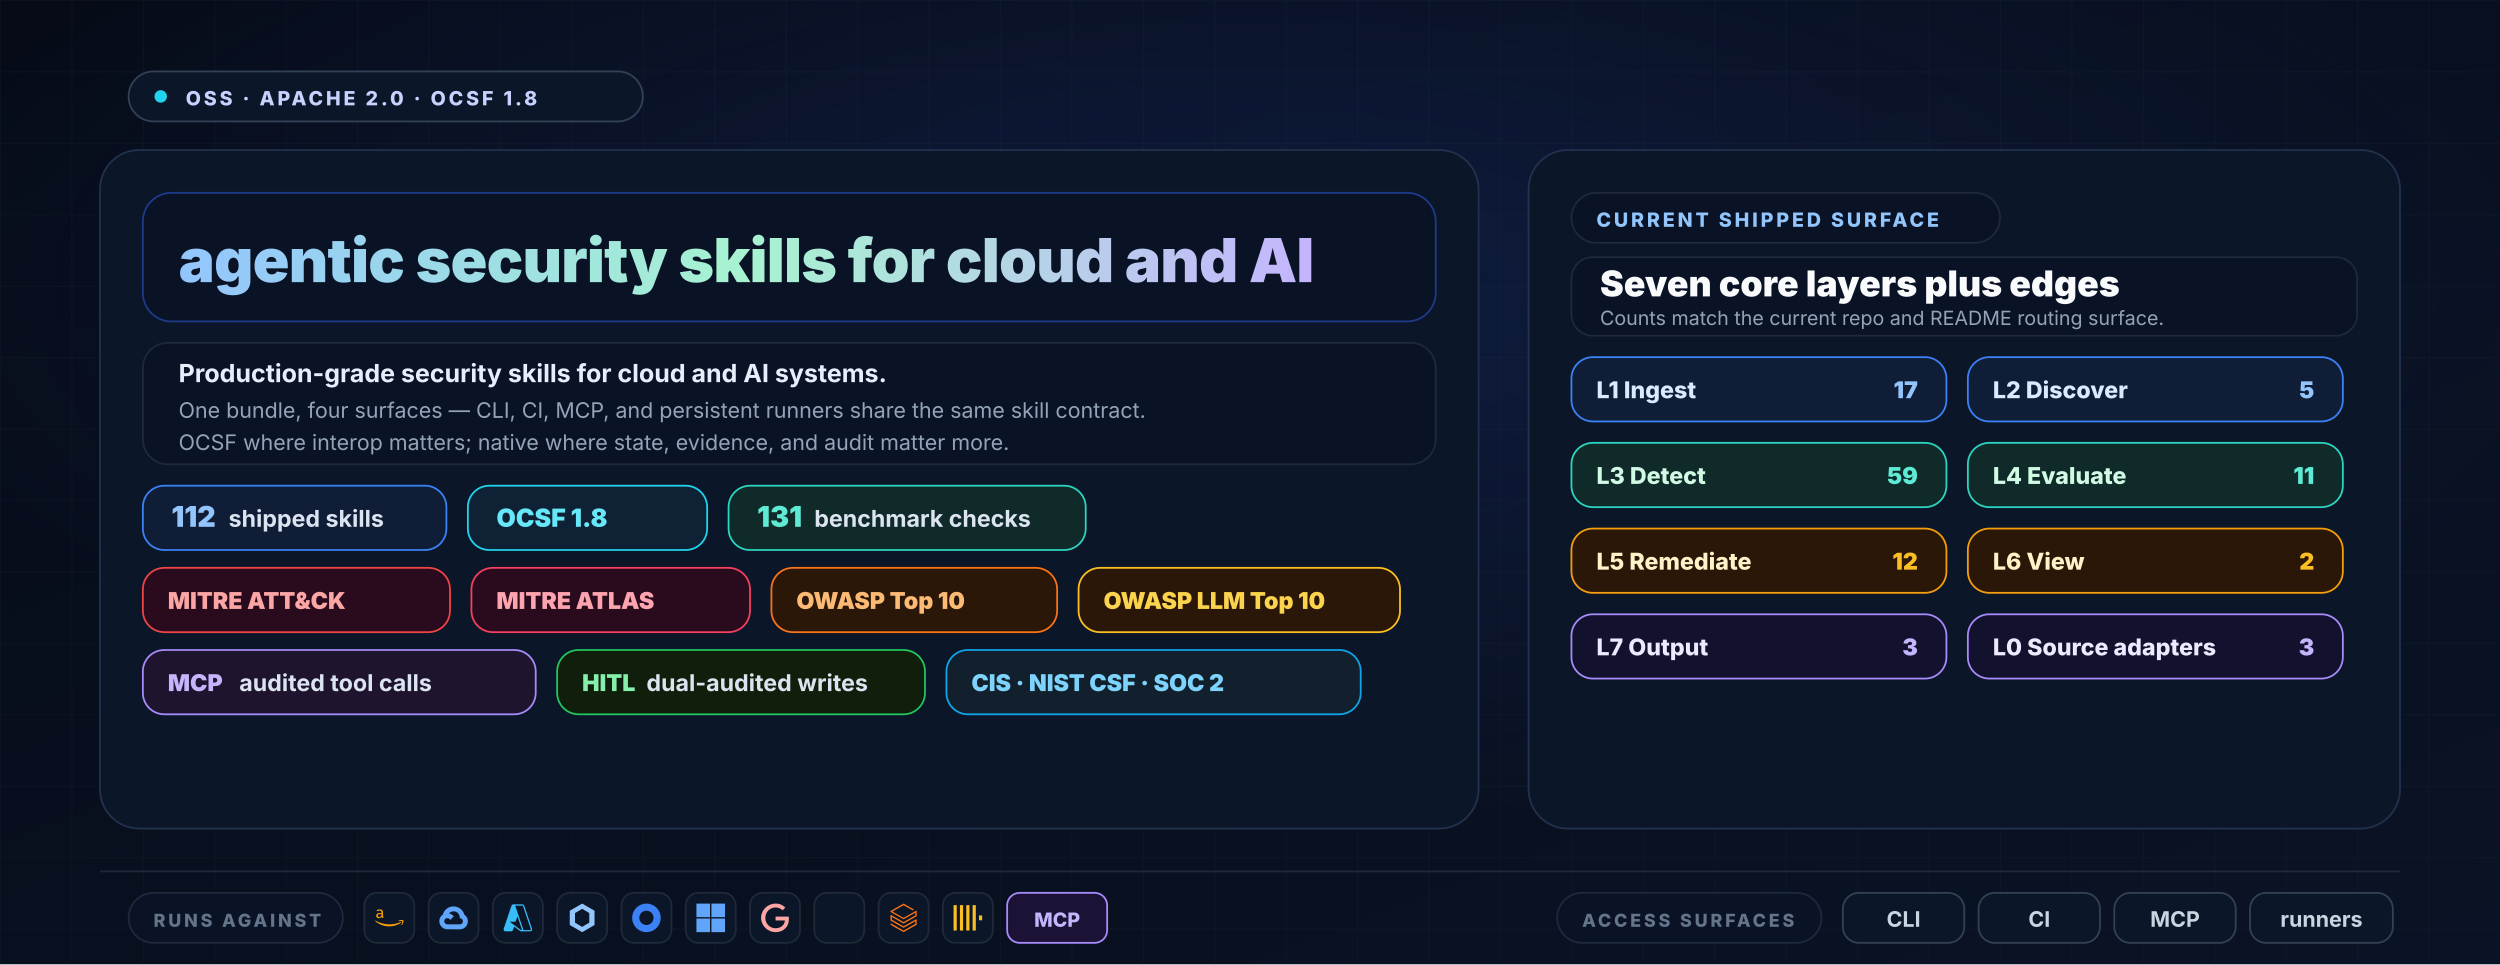
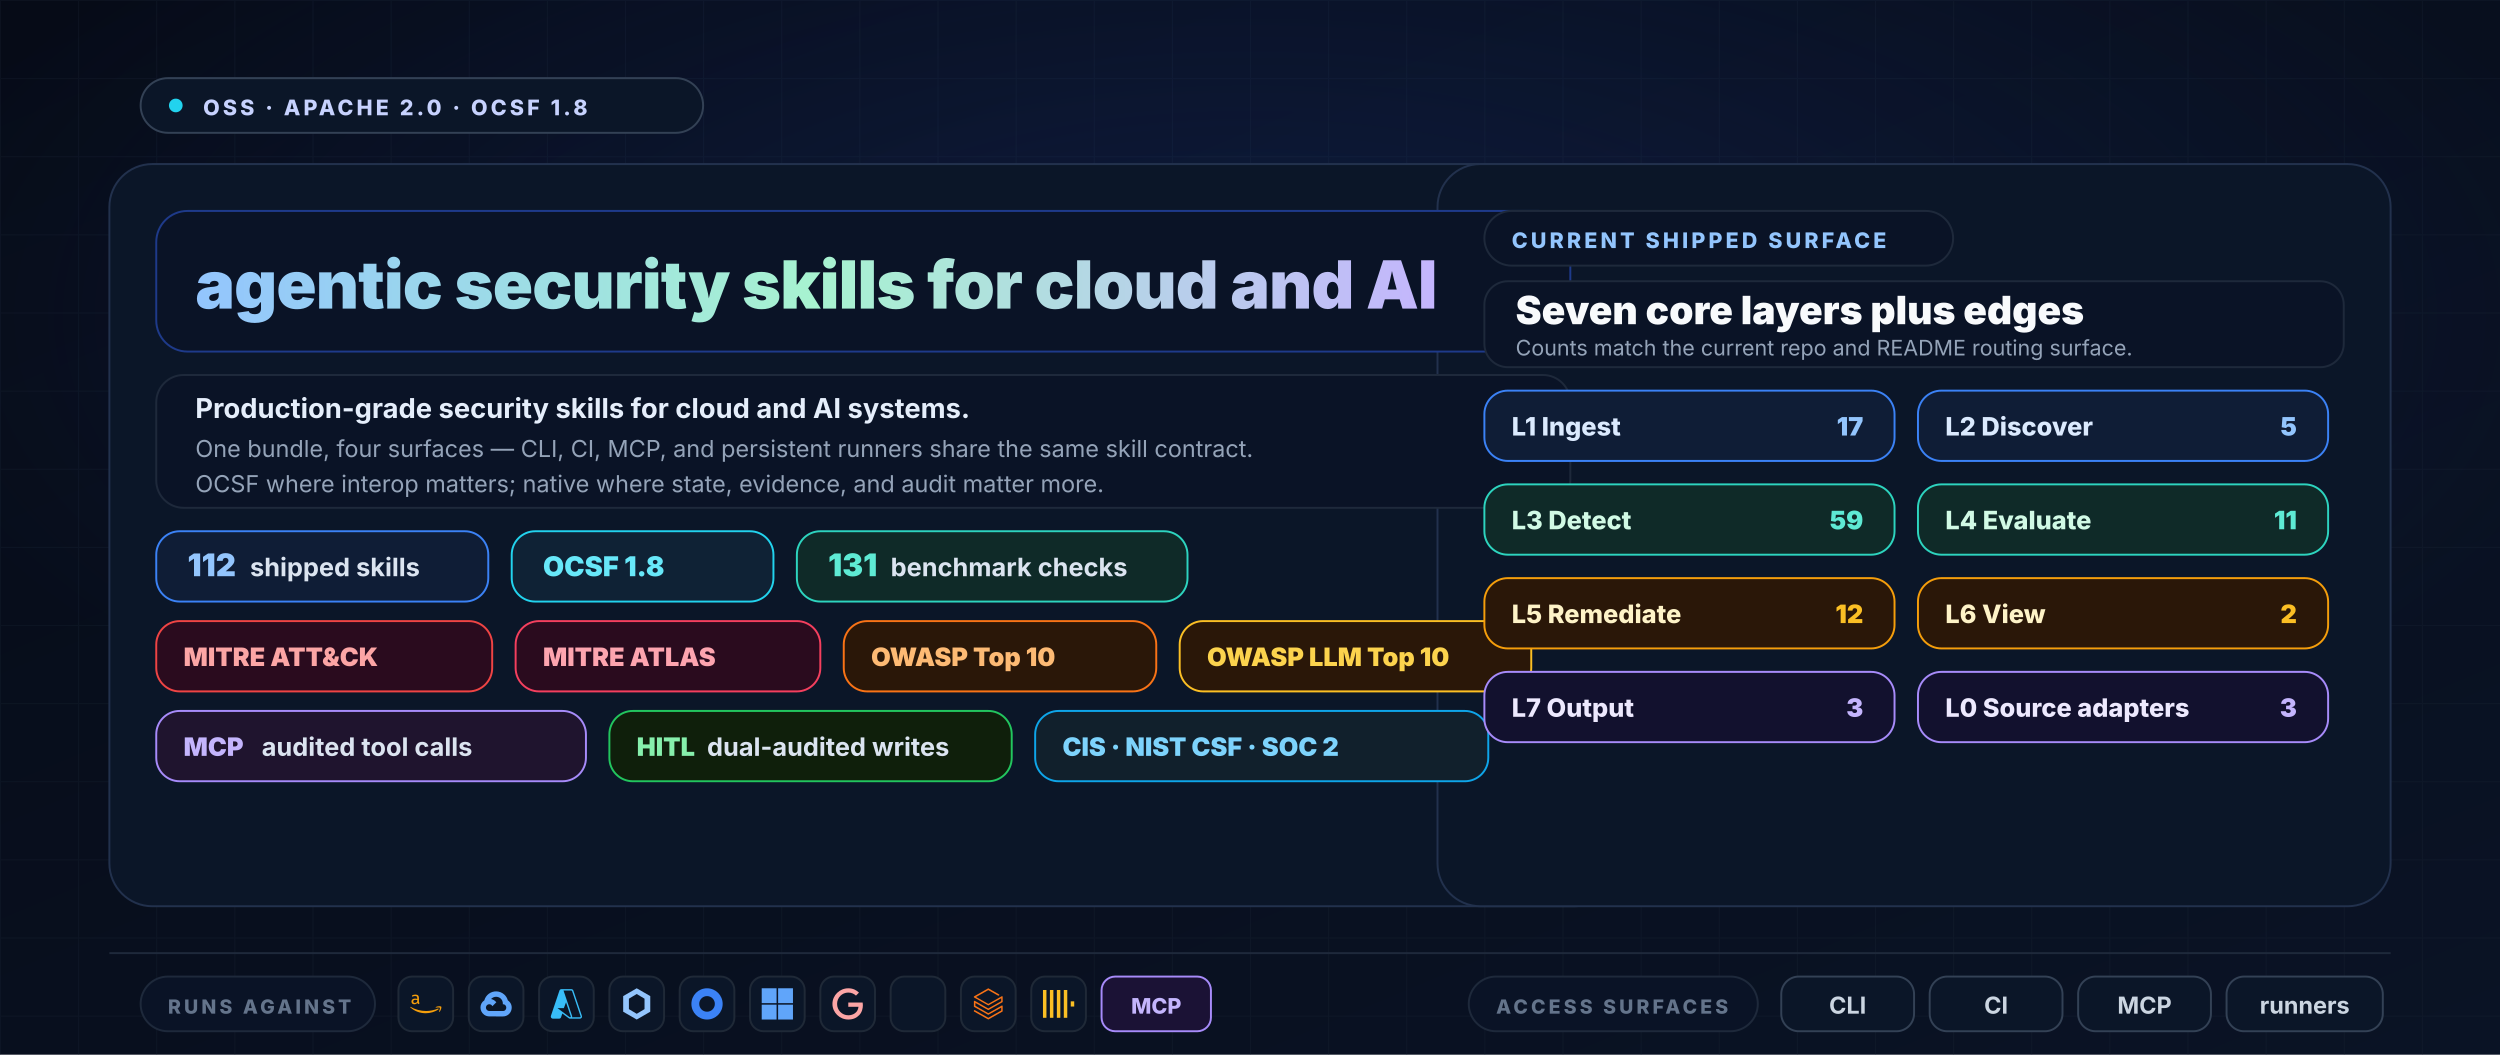
- <svg xmlns="http://www.w3.org/2000/svg" width="1400" height="540" viewBox="0 0 1400 540" role="img" aria-labelledby="title desc">
+ <svg xmlns="http://www.w3.org/2000/svg" width="1280" height="540" viewBox="0 0 1280 540" role="img" aria-labelledby="title desc">
  <defs>
    <linearGradient id="bg" x1="0" y1="0" x2="1" y2="1">
      <stop offset="0%" stop-color="#060b17" />
      <stop offset="100%" stop-color="#0a1325" />
    </linearGradient>
    <radialGradient id="glow" cx="50%" cy="30%" r="55%">
      <stop offset="0%" stop-color="#1e3a8a" stop-opacity="0.3" />
      <stop offset="100%" stop-color="#1e3a8a" stop-opacity="0" />
    </radialGradient>
    <linearGradient id="wordmark" x1="0" y1="0" x2="1" y2="0">
      <stop offset="0%" stop-color="#93c5fd" />
      <stop offset="50%" stop-color="#a7f3d0" />
      <stop offset="100%" stop-color="#c4b5fd" />
    </linearGradient>
    <pattern id="grid" x="0" y="0" width="40" height="40" patternUnits="userSpaceOnUse">
      <path d="M40 0H0V40" fill="none" stroke="#1e293b" stroke-opacity="0.25" stroke-width="1" />
    </pattern>
    <symbol id="aws" viewBox="0 0 24 24">
      <path fill="#f59e0b" d="M6.763 10.036c0 .296.032.535.088.71.064.176.144.368.256.576.04.063.056.127.056.183 0 .08-.048.16-.152.24l-.503.335a.383.383 0 0 1-.208.072c-.08 0-.16-.04-.239-.112a2.47 2.47 0 0 1-.287-.375 6.18 6.18 0 0 1-.248-.471c-.622.734-1.405 1.101-2.347 1.101-.67 0-1.205-.191-1.596-.574-.391-.384-.59-.894-.59-1.533 0-.678.239-1.23.726-1.644.487-.415 1.133-.623 1.955-.623.272 0 .551.024.846.064.296.04.6.104.918.176v-.583c0-.607-.127-1.03-.375-1.277-.255-.248-.686-.367-1.3-.367-.28 0-.568.031-.863.103-.295.072-.583.16-.862.272a2.287 2.287 0 0 1-.28.104.488.488 0 0 1-.127.023c-.112 0-.168-.08-.168-.247v-.391c0-.128.016-.224.056-.28a.597.597 0 0 1 .224-.167c.279-.144.614-.264 1.005-.36a4.84 4.84 0 0 1 1.246-.151c.95 0 1.644.216 2.091.647.439.43.662 1.085.662 1.963v2.586zm-3.24 1.214c.263 0 .534-.048.822-.144.287-.096.543-.271.758-.51.128-.152.224-.32.272-.512.047-.191.08-.423.08-.694v-.335a6.66 6.66 0 0 0-.735-.136 6.02 6.02 0 0 0-.75-.048c-.535 0-.926.104-1.19.32-.263.215-.39.518-.39.917 0 .375.095.655.295.846.191.2.47.296.838.296zM21.698 16.207c-2.626 1.94-6.442 2.969-9.722 2.969-4.598 0-8.74-1.7-11.87-4.526-.247-.223-.024-.527.272-.351 3.384 1.963 7.559 3.153 11.877 3.153 2.914 0 6.114-.607 9.06-1.852.439-.2.814.287.383.607zM22.792 14.961c-.336-.43-2.22-.207-3.074-.103-.255.032-.295-.192-.063-.36 1.5-1.053 3.967-.75 4.254-.399.287.36-.08 2.826-1.485 4.007-.215.184-.423.088-.327-.151.32-.79 1.03-2.57.695-2.994z" />
    </symbol>
    <symbol id="gcp" viewBox="0 0 24 24">
      <path fill="#60a5fa" d="M12.19 2.38a9.344 9.344 0 0 0-9.234 6.893c.053-.02-.055.013 0 0-3.875 2.551-3.922 8.11-.247 10.941l.006-.007-.007.03a6.717 6.717 0 0 0 4.077 1.356h5.173l.03.03h5.192c6.687.053 9.376-8.605 3.835-12.35a9.365 9.365 0 0 0-2.821-4.552l-.043.043.006-.05A9.344 9.344 0 0 0 12.19 2.38zm-.358 4.146c1.244-.04 2.518.368 3.486 1.15a5.186 5.186 0 0 1 1.862 4.078v.518c3.53-.07 3.53 5.262 0 5.193h-5.193l-.008.009v-.04H6.785a2.59 2.59 0 0 1-1.067-.23h.001a2.597 2.597 0 1 1 3.437-3.437l3.013-3.012A6.747 6.747 0 0 0 8.11 8.24c.018-.01.04-.026.054-.023a5.186 5.186 0 0 1 3.67-1.69z" />
    </symbol>
    <symbol id="azure" viewBox="0 0 24 24">
      <path fill="#38bdf8" d="M22.379 23.343a1.62 1.62 0 0 0 1.536-2.14v.002L17.35 1.76A1.62 1.62 0 0 0 15.816.657H8.184A1.62 1.62 0 0 0 6.65 1.76L.086 21.204a1.62 1.62 0 0 0 1.536 2.139h4.741a1.62 1.62 0 0 0 1.535-1.103l.977-2.892 4.947 3.675c.28.208.618.32.966.32m-3.084-12.531 3.624 10.739a.54.54 0 0 1-.51.713v-.001h-.03a.54.54 0 0 1-.322-.106l-9.287-6.9h4.853m6.313 7.006c.116-.326.13-.694.007-1.058L9.79 1.76a1.722 1.722 0 0 0-.007-.02h6.034a.54.54 0 0 1 .512.366l6.562 19.445a.54.54 0 0 1-.338.684" />
    </symbol>
    <symbol id="k8s" viewBox="0 0 24 24">
      <path fill="#93c5fd" d="M12 0L1.6 6v12L12 24l10.4-6V6L12 0zm0 4.4L18 8v8L12 19.6 6 16V8l6-3.6z" />
    </symbol>
    <symbol id="okta" viewBox="0 0 24 24">
      <path fill="#3b82f6" d="M12 0C5.389 0 0 5.35 0 12s5.35 12 12 12 12-5.35 12-12S18.611 0 12 0zm0 18c-3.325 0-6-2.675-6-6s2.675-6 6-6 6 2.675 6 6-2.675 6-6 6z" />
    </symbol>
    <symbol id="entra" viewBox="0 0 24 24">
      <path fill="#60a5fa" d="M0 0v11.408h11.408V0zm12.594 0v11.408H24V0zM0 12.594V24h11.408V12.594zm12.594 0V24H24V12.594z" />
    </symbol>
    <symbol id="google" viewBox="0 0 24 24">
      <path fill="#fca5a5" d="M12.48 10.92v3.28h7.84c-.24 1.84-.853 3.187-1.787 4.133-1.147 1.147-2.933 2.4-6.053 2.4-4.827 0-8.6-3.893-8.6-8.72s3.773-8.72 8.6-8.72c2.6 0 4.507 1.027 5.907 2.347l2.307-2.307C18.747 1.44 16.133 0 12.48 0 5.867 0 .307 5.387.307 12s5.56 12 12.173 12c3.573 0 6.267-1.173 8.373-3.36 2.16-2.16 2.84-5.213 2.84-7.667 0-.76-.053-1.467-.173-2.053H12.48z" />
    </symbol>
    <symbol id="snowflake" viewBox="0 0 24 24">
      <path fill="#7dd3fc" d="M12 2v20M5 5l14 14M19 5L5 19M2 12h20" />
    </symbol>
    <symbol id="databricks" viewBox="0 0 24 24">
      <path fill="#f97316" d="M.95 14.184L12 20.403l9.919-5.55v2.21L12 22.662l-10.484-5.96-.565.308v.77L12 24l11.05-6.218v-4.317l-.515-.309L12 19.118l-9.867-5.653v-2.21L12 16.805l11.05-6.218V6.32l-.515-.308L12 11.974 2.647 6.681 12 1.388l7.76 4.368.668-.411v-.566L12 0 .95 6.27v.72L12 13.207l9.919-5.55v2.26L12 15.52 1.516 9.56l-.565.308Z" />
    </symbol>
    <symbol id="clickhouse" viewBox="0 0 24 24">
      <path fill="#fbbf24" d="M21.333 10H24v4h-2.667ZM16 1.335h2.667v21.33H16Zm-5.333 0h2.666v21.33h-2.666ZM0 22.665V1.335h2.667v21.33zm5.333-21.33H8v21.33H5.333Z" />
    </symbol>
  </defs>
-   <rect width="1400" height="540" fill="url(#bg)" />
-   <rect width="1400" height="540" fill="url(#grid)" />
-   <rect width="1400" height="540" fill="url(#glow)" />
+   <rect width="1280" height="540" fill="url(#bg)" />
+   <rect width="1280" height="540" fill="url(#grid)" />
+   <rect width="1280" height="540" fill="url(#glow)" />
  <g font-family="Inter, Segoe UI, ui-sans-serif, Arial, sans-serif">
    <g transform="translate(72,40)">
      <rect x="0" y="0" width="288" height="28" rx="14" fill="#0b1628" stroke="#334155" />
      <circle cx="18" cy="14" r="3.5" fill="#22d3ee" />
      <text x="32" y="19" fill="#c7d2fe" font-size="11" font-weight="800" letter-spacing="1.6">OSS · APACHE 2.0 · OCSF 1.8</text>
    </g>
    <rect x="56" y="84" width="772" height="380" rx="22" fill="#0b1628" stroke="#22314d" />
-     <rect x="856" y="84" width="488" height="380" rx="22" fill="#0b1628" stroke="#22314d" />
+     <rect x="736" y="84" width="488" height="380" rx="22" fill="#0b1628" stroke="#22314d" />
    <g transform="translate(80,108)">
      <rect x="0" y="0" width="724" height="72" rx="16" fill="#0a1326" stroke="#1e3a8a" />
      <text x="20" y="50" font-size="34" font-weight="900" fill="url(#wordmark)" letter-spacing="-0.4">agentic security skills for cloud and AI</text>
    </g>
    <g transform="translate(80,192)">
      <rect x="0" y="0" width="724" height="68" rx="14" fill="#0a1326" stroke="#1e293b" />
      <text x="20" y="22" fill="#e5eefb" font-size="14" font-weight="700">Production-grade security skills for cloud and AI systems.</text>
      <text x="20" y="42" fill="#94a3b8" font-size="12">One bundle, four surfaces — CLI, CI, MCP, and persistent runners share the same skill contract.</text>
      <text x="20" y="60" fill="#94a3b8" font-size="12">OCSF where interop matters; native where state, evidence, and audit matter more.</text>
    </g>
    <g transform="translate(80,272)">
      <g>
        <rect x="0" y="0" width="170" height="36" rx="12" fill="#0f1d36" stroke="#3b82f6" />
        <text x="16" y="23" fill="#93c5fd" font-size="16" font-weight="900">112</text>
        <text x="48" y="23" fill="#dbe4f0" font-size="13" font-weight="700">shipped skills</text>
      </g>
      <g transform="translate(182,0)">
        <rect x="0" y="0" width="134" height="36" rx="12" fill="#0f2235" stroke="#22d3ee" />
        <text x="16" y="23" fill="#67e8f9" font-size="14" font-weight="900">OCSF 1.8</text>
      </g>
      <g transform="translate(328,0)">
        <rect x="0" y="0" width="200" height="36" rx="12" fill="#0f2a28" stroke="#2dd4bf" />
        <text x="16" y="23" fill="#5eead4" font-size="16" font-weight="900">131</text>
        <text x="48" y="23" fill="#dbe4f0" font-size="13" font-weight="700">benchmark checks</text>
      </g>
    </g>
    <g transform="translate(80,318)">
      <g>
        <rect x="0" y="0" width="172" height="36" rx="12" fill="#2a0b1e" stroke="#ef4444" />
        <text x="14" y="23" fill="#fca5a5" font-size="13" font-weight="900">MITRE ATT&amp;CK</text>
      </g>
      <g transform="translate(184,0)">
        <rect x="0" y="0" width="156" height="36" rx="12" fill="#2a0b1e" stroke="#f43f5e" />
        <text x="14" y="23" fill="#fda4af" font-size="13" font-weight="900">MITRE ATLAS</text>
      </g>
      <g transform="translate(352,0)">
        <rect x="0" y="0" width="160" height="36" rx="12" fill="#2a1708" stroke="#f97316" />
        <text x="14" y="23" fill="#fdba74" font-size="13" font-weight="900">OWASP Top 10</text>
      </g>
      <g transform="translate(524,0)">
        <rect x="0" y="0" width="180" height="36" rx="12" fill="#2a1708" stroke="#fbbf24" />
        <text x="14" y="23" fill="#fcd34d" font-size="13" font-weight="900">OWASP LLM Top 10</text>
      </g>
    </g>
    <g transform="translate(80,364)">
      <g>
        <rect x="0" y="0" width="220" height="36" rx="12" fill="#1f142e" stroke="#a78bfa" />
        <text x="14" y="23" fill="#c4b5fd" font-size="13" font-weight="900">MCP</text>
        <text x="54" y="23" fill="#dbe4f0" font-size="13" font-weight="700">audited tool calls</text>
      </g>
      <g transform="translate(232,0)">
        <rect x="0" y="0" width="206" height="36" rx="12" fill="#0f1f0b" stroke="#22c55e" />
        <text x="14" y="23" fill="#86efac" font-size="13" font-weight="900">HITL</text>
        <text x="50" y="23" fill="#dbe4f0" font-size="13" font-weight="700">dual-audited writes</text>
      </g>
      <g transform="translate(450,0)">
        <rect x="0" y="0" width="232" height="36" rx="12" fill="#11202c" stroke="#0ea5e9" />
        <text x="14" y="23" fill="#7dd3fc" font-size="13" font-weight="900">CIS · NIST CSF · SOC 2</text>
      </g>
    </g>
-     <g transform="translate(880,108)">
+     <g transform="translate(760,108)">
      <rect x="0" y="0" width="240" height="28" rx="14" fill="#0a1326" stroke="#1e293b" />
      <text x="14" y="19" fill="#93c5fd" font-size="11" font-weight="800" letter-spacing="1.6">CURRENT SHIPPED SURFACE</text>
    </g>
-     <g transform="translate(880,144)">
+     <g transform="translate(760,144)">
      <rect x="0" y="0" width="440" height="44" rx="12" fill="#0a1326" stroke="#1e293b" />
      <text x="16" y="22" fill="#f8fafc" font-size="20" font-weight="900">Seven core layers plus edges</text>
      <text x="16" y="38" fill="#94a3b8" font-size="11">Counts match the current repo and README routing surface.</text>
    </g>
-     <g transform="translate(880,200)">
+     <g transform="translate(760,200)">
      <g>
        <rect x="0" y="0" width="210" height="36" rx="12" fill="#0f1d36" stroke="#3b82f6" />
        <text x="14" y="23" fill="#dbeafe" font-size="13" font-weight="800">L1 Ingest</text>
        <text x="194" y="23" text-anchor="end" fill="#93c5fd" font-size="13" font-weight="900">17</text>
      </g>
      <g transform="translate(222,0)">
        <rect x="0" y="0" width="210" height="36" rx="12" fill="#0f1d36" stroke="#3b82f6" />
        <text x="14" y="23" fill="#dbeafe" font-size="13" font-weight="800">L2 Discover</text>
        <text x="194" y="23" text-anchor="end" fill="#93c5fd" font-size="13" font-weight="900">5</text>
      </g>
      <g transform="translate(0,48)">
        <rect x="0" y="0" width="210" height="36" rx="12" fill="#0f2a28" stroke="#2dd4bf" />
        <text x="14" y="23" fill="#d1fae5" font-size="13" font-weight="800">L3 Detect</text>
        <text x="194" y="23" text-anchor="end" fill="#5eead4" font-size="13" font-weight="900">59</text>
      </g>
      <g transform="translate(222,48)">
        <rect x="0" y="0" width="210" height="36" rx="12" fill="#0f2a28" stroke="#2dd4bf" />
        <text x="14" y="23" fill="#d1fae5" font-size="13" font-weight="800">L4 Evaluate</text>
        <text x="194" y="23" text-anchor="end" fill="#5eead4" font-size="13" font-weight="900">11</text>
      </g>
      <g transform="translate(0,96)">
        <rect x="0" y="0" width="210" height="36" rx="12" fill="#2a1708" stroke="#f59e0b" />
        <text x="14" y="23" fill="#fef3c7" font-size="13" font-weight="800">L5 Remediate</text>
        <text x="194" y="23" text-anchor="end" fill="#fbbf24" font-size="13" font-weight="900">12</text>
      </g>
      <g transform="translate(222,96)">
        <rect x="0" y="0" width="210" height="36" rx="12" fill="#2a1708" stroke="#f59e0b" />
        <text x="14" y="23" fill="#fef3c7" font-size="13" font-weight="800">L6 View</text>
        <text x="194" y="23" text-anchor="end" fill="#fbbf24" font-size="13" font-weight="900">2</text>
      </g>
      <g transform="translate(0,144)">
        <rect x="0" y="0" width="210" height="36" rx="12" fill="#12112e" stroke="#a78bfa" />
        <text x="14" y="23" fill="#ede9fe" font-size="13" font-weight="800">L7 Output</text>
        <text x="194" y="23" text-anchor="end" fill="#c4b5fd" font-size="13" font-weight="900">3</text>
      </g>
      <g transform="translate(222,144)">
        <rect x="0" y="0" width="210" height="36" rx="12" fill="#12112e" stroke="#a78bfa" />
        <text x="14" y="23" fill="#ede9fe" font-size="13" font-weight="800">L0 Source adapters</text>
        <text x="194" y="23" text-anchor="end" fill="#c4b5fd" font-size="13" font-weight="900">3</text>
      </g>
    </g>
-     <line x1="56" y1="488" x2="1344" y2="488" stroke="#1e293b" stroke-width="1" />
+     <line x1="56" y1="488" x2="1224" y2="488" stroke="#1e293b" stroke-width="1" />
    <g transform="translate(72,500)">
      <rect x="0" y="0" width="120" height="28" rx="14" fill="#0a1326" stroke="#1e293b" />
      <text x="14" y="19" fill="#64748b" font-size="10" font-weight="800" letter-spacing="1.6">RUNS AGAINST</text>
    </g>
    <g transform="translate(204,500)">
      <g>
        <rect x="0" y="0" width="28" height="28" rx="7" fill="#0b1628" stroke="#1f2937" />
        <use href="#aws" x="6" y="6" width="16" height="16" />
      </g>
      <g transform="translate(36,0)">
        <rect x="0" y="0" width="28" height="28" rx="7" fill="#0b1628" stroke="#1f2937" />
        <use href="#gcp" x="6" y="6" width="16" height="16" />
      </g>
      <g transform="translate(72,0)">
        <rect x="0" y="0" width="28" height="28" rx="7" fill="#0b1628" stroke="#1f2937" />
        <use href="#azure" x="6" y="6" width="16" height="16" />
      </g>
      <g transform="translate(108,0)">
        <rect x="0" y="0" width="28" height="28" rx="7" fill="#0b1628" stroke="#1f2937" />
        <use href="#k8s" x="6" y="6" width="16" height="16" />
      </g>
      <g transform="translate(144,0)">
        <rect x="0" y="0" width="28" height="28" rx="7" fill="#0b1628" stroke="#1f2937" />
        <use href="#okta" x="6" y="6" width="16" height="16" />
      </g>
      <g transform="translate(180,0)">
        <rect x="0" y="0" width="28" height="28" rx="7" fill="#0b1628" stroke="#1f2937" />
        <use href="#entra" x="6" y="6" width="16" height="16" />
      </g>
      <g transform="translate(216,0)">
        <rect x="0" y="0" width="28" height="28" rx="7" fill="#0b1628" stroke="#1f2937" />
        <use href="#google" x="6" y="6" width="16" height="16" />
      </g>
      <g transform="translate(252,0)">
        <rect x="0" y="0" width="28" height="28" rx="7" fill="#0b1628" stroke="#1f2937" />
        <use href="#snowflake" x="6" y="6" width="16" height="16" />
      </g>
      <g transform="translate(288,0)">
        <rect x="0" y="0" width="28" height="28" rx="7" fill="#0b1628" stroke="#1f2937" />
        <use href="#databricks" x="6" y="6" width="16" height="16" />
      </g>
      <g transform="translate(324,0)">
        <rect x="0" y="0" width="28" height="28" rx="7" fill="#0b1628" stroke="#1f2937" />
        <use href="#clickhouse" x="6" y="6" width="16" height="16" />
      </g>
      <g transform="translate(360,0)">
        <rect x="0" y="0" width="56" height="28" rx="7" fill="#1b1235" stroke="#a78bfa" />
        <text x="28" y="19" text-anchor="middle" fill="#c4b5fd" font-size="11" font-weight="800">MCP</text>
      </g>
    </g>
-     <g transform="translate(872,500)">
+     <g transform="translate(752,500)">
      <rect x="0" y="0" width="148" height="28" rx="14" fill="#0a1326" stroke="#1e293b" />
      <text x="14" y="19" fill="#64748b" font-size="10" font-weight="800" letter-spacing="1.6">ACCESS SURFACES</text>
    </g>
-     <g transform="translate(1032,500)">
+     <g transform="translate(912,500)">
      <rect x="0" y="0" width="68" height="28" rx="9" fill="#0b1628" stroke="#334155" />
      <text x="34" y="19" text-anchor="middle" fill="#cbd5e1" font-size="12" font-weight="700">CLI</text>
      <rect x="76" y="0" width="68" height="28" rx="9" fill="#0b1628" stroke="#334155" />
      <text x="110" y="19" text-anchor="middle" fill="#cbd5e1" font-size="12" font-weight="700">CI</text>
      <rect x="152" y="0" width="68" height="28" rx="9" fill="#0b1628" stroke="#334155" />
      <text x="186" y="19" text-anchor="middle" fill="#cbd5e1" font-size="12" font-weight="700">MCP</text>
      <rect x="228" y="0" width="80" height="28" rx="9" fill="#0b1628" stroke="#334155" />
      <text x="268" y="19" text-anchor="middle" fill="#cbd5e1" font-size="12" font-weight="700">runners</text>
    </g>
  </g>
</svg>
